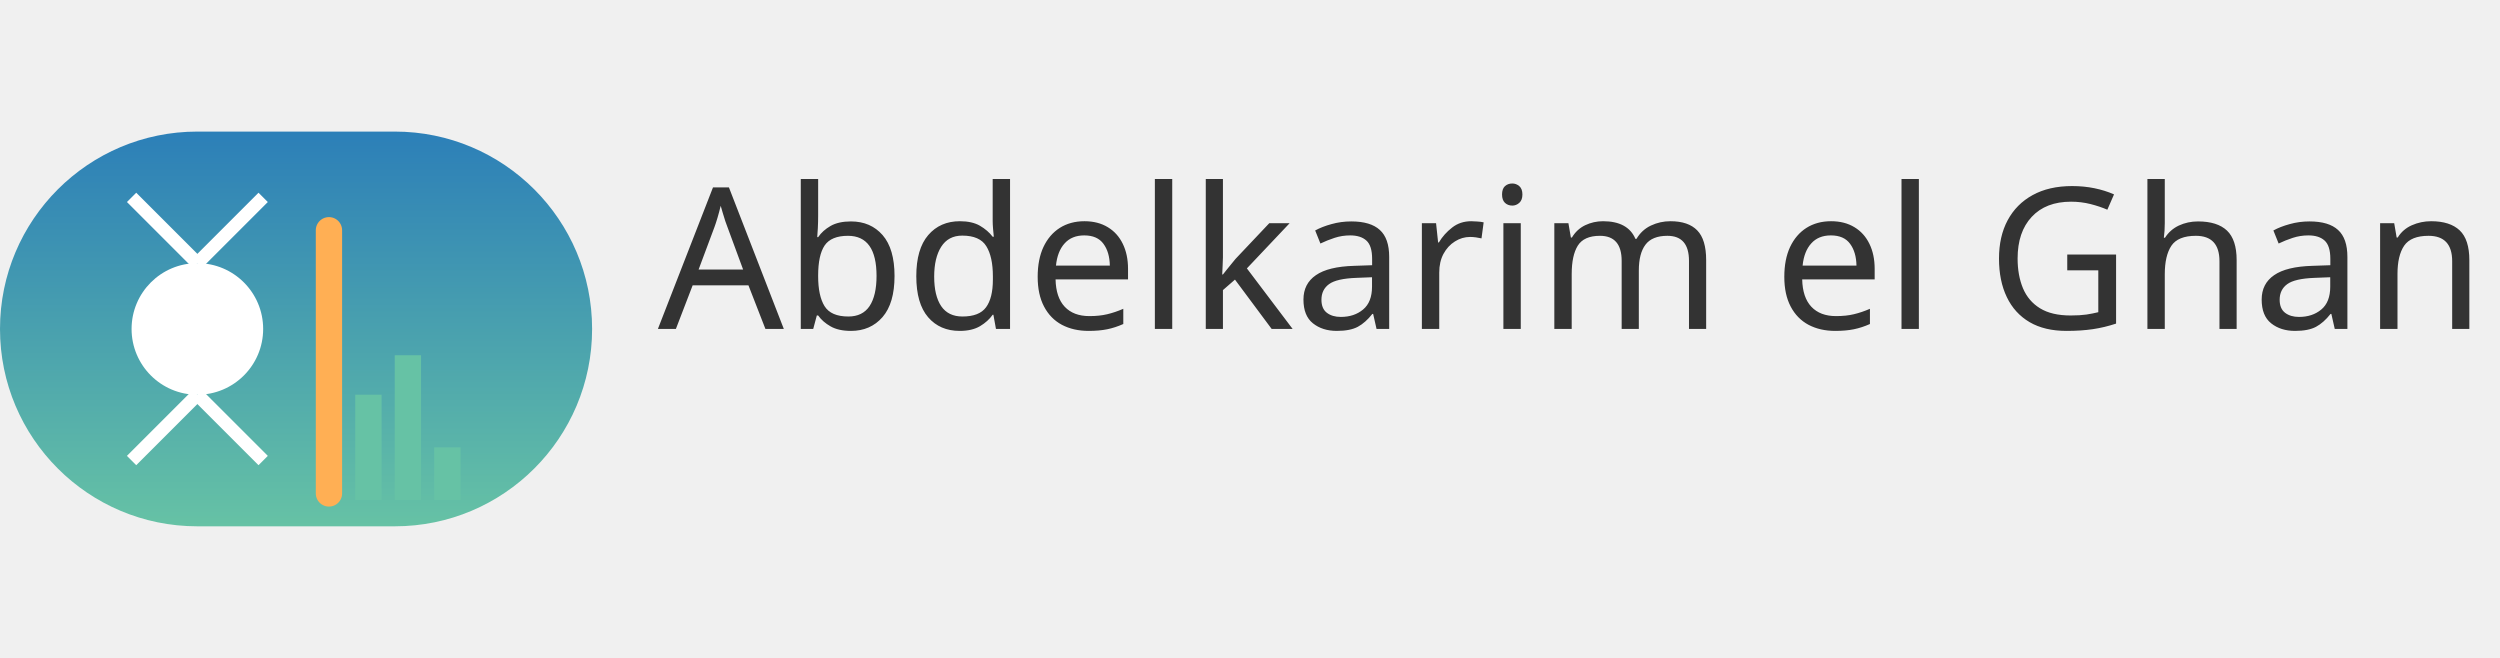
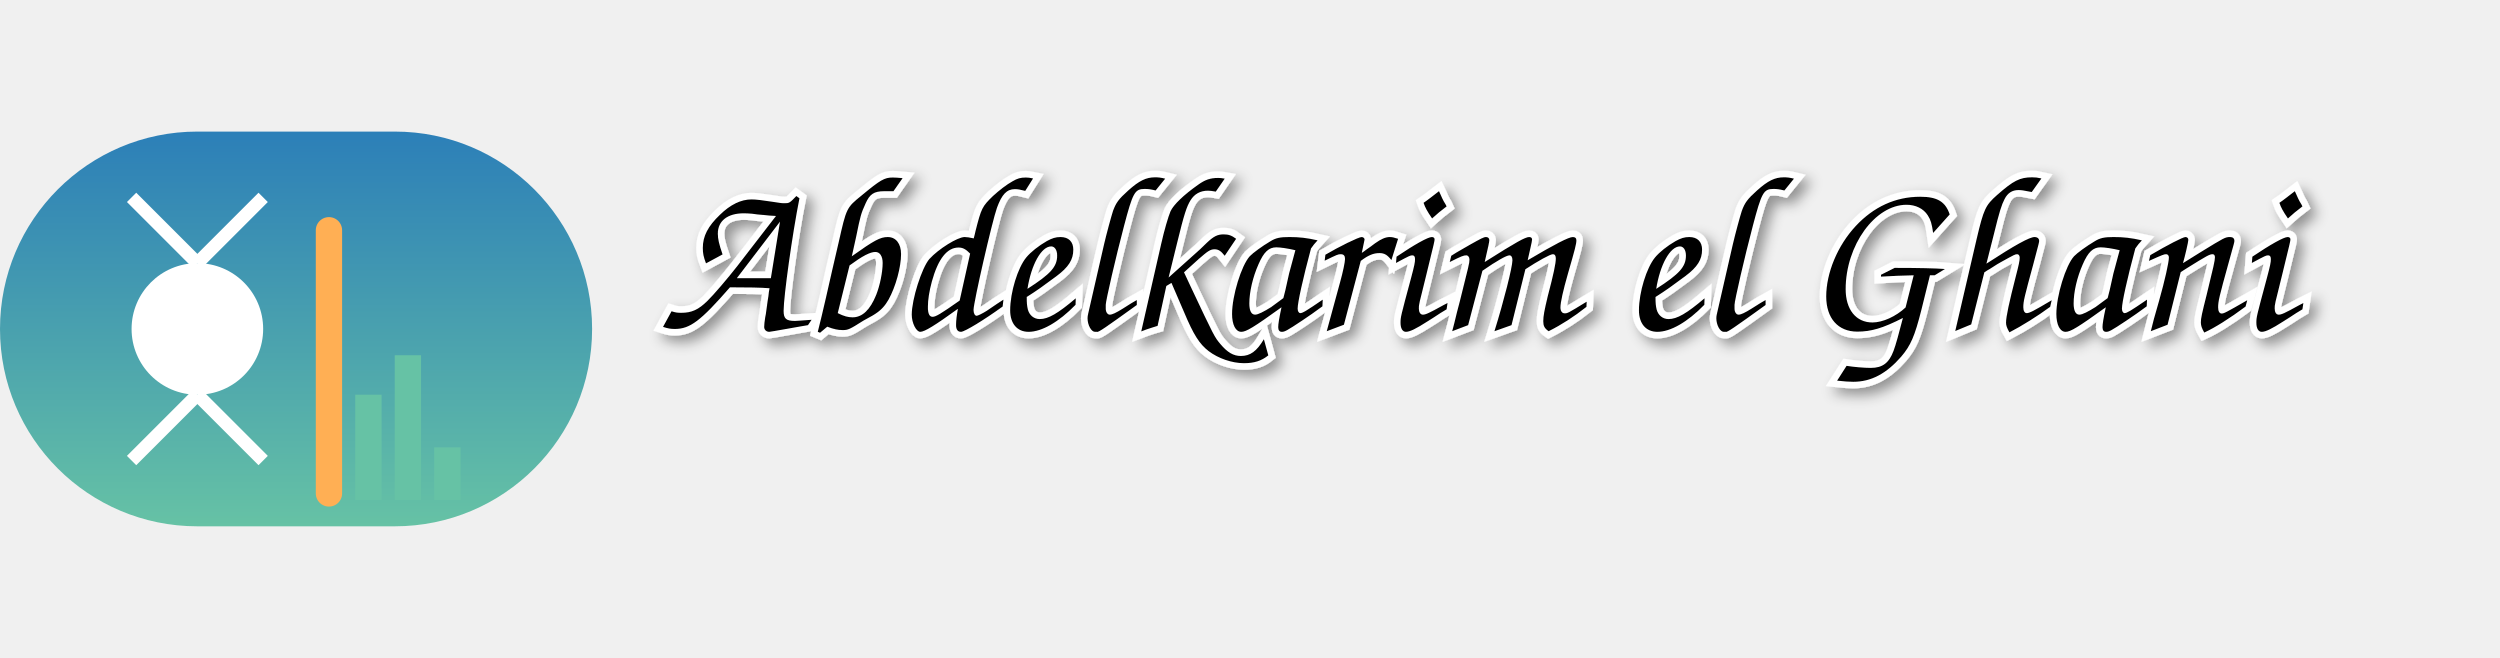
<svg xmlns="http://www.w3.org/2000/svg" class="logo-svg" width="380" height="100" viewBox="0 0 380 100">
  <defs>
    <linearGradient id="pillGradient" x1="0%" y1="0%" x2="0%" y2="100%">
      <stop offset="0%" stop-color="#2c7fb8" />
      <stop offset="100%" stop-color="#66c2a5" />
    </linearGradient>
+     <filter id="txtShadow" x="-20%" y="-20%" width="140%" height="140%">
+       <feDropShadow dx="1" dy="1" stdDeviation="1" flood-color="rgba(0,0,0,0.4)" />
+     </filter>
  </defs>
  <rect x="0" y="20" width="90" height="60" rx="30" fill="url(#pillGradient)" />
  <circle cx="30" cy="50" r="10" fill="#ffffff" />
  <line x1="30" y1="40" x2="20" y2="30" stroke="#ffffff" stroke-width="2" />
  <line x1="30" y1="40" x2="40" y2="30" stroke="#ffffff" stroke-width="2" />
  <line x1="30" y1="60" x2="20" y2="70" stroke="#ffffff" stroke-width="2" />
  <line x1="30" y1="60" x2="40" y2="70" stroke="#ffffff" stroke-width="2" />
  <line x1="50" y1="35" x2="50" y2="75" stroke="#ffaf54" stroke-width="4" stroke-linecap="round" />
  <rect x="54" y="60" width="4" height="16" fill="#66c2a5" />
  <rect x="60" y="54" width="4" height="22" fill="#66c2a5" />
  <rect x="66" y="68" width="4" height="8" fill="#66c2a5" />
-   <text x="100" y="50" font-family="Montserrat, sans-serif" font-size="30" fill="#333333" alignment-baseline="middle">
+   <text class="logo-text" x="100" y="50" font-family="'Permanent Marker', cursive" font-size="34" fill="currentColor" stroke="#ffffff" stroke-width="2" paint-order="stroke fill" filter="url(#txtShadow)" alignment-baseline="middle">
    Abdelkarim el Ghani
  </text>
</svg>
